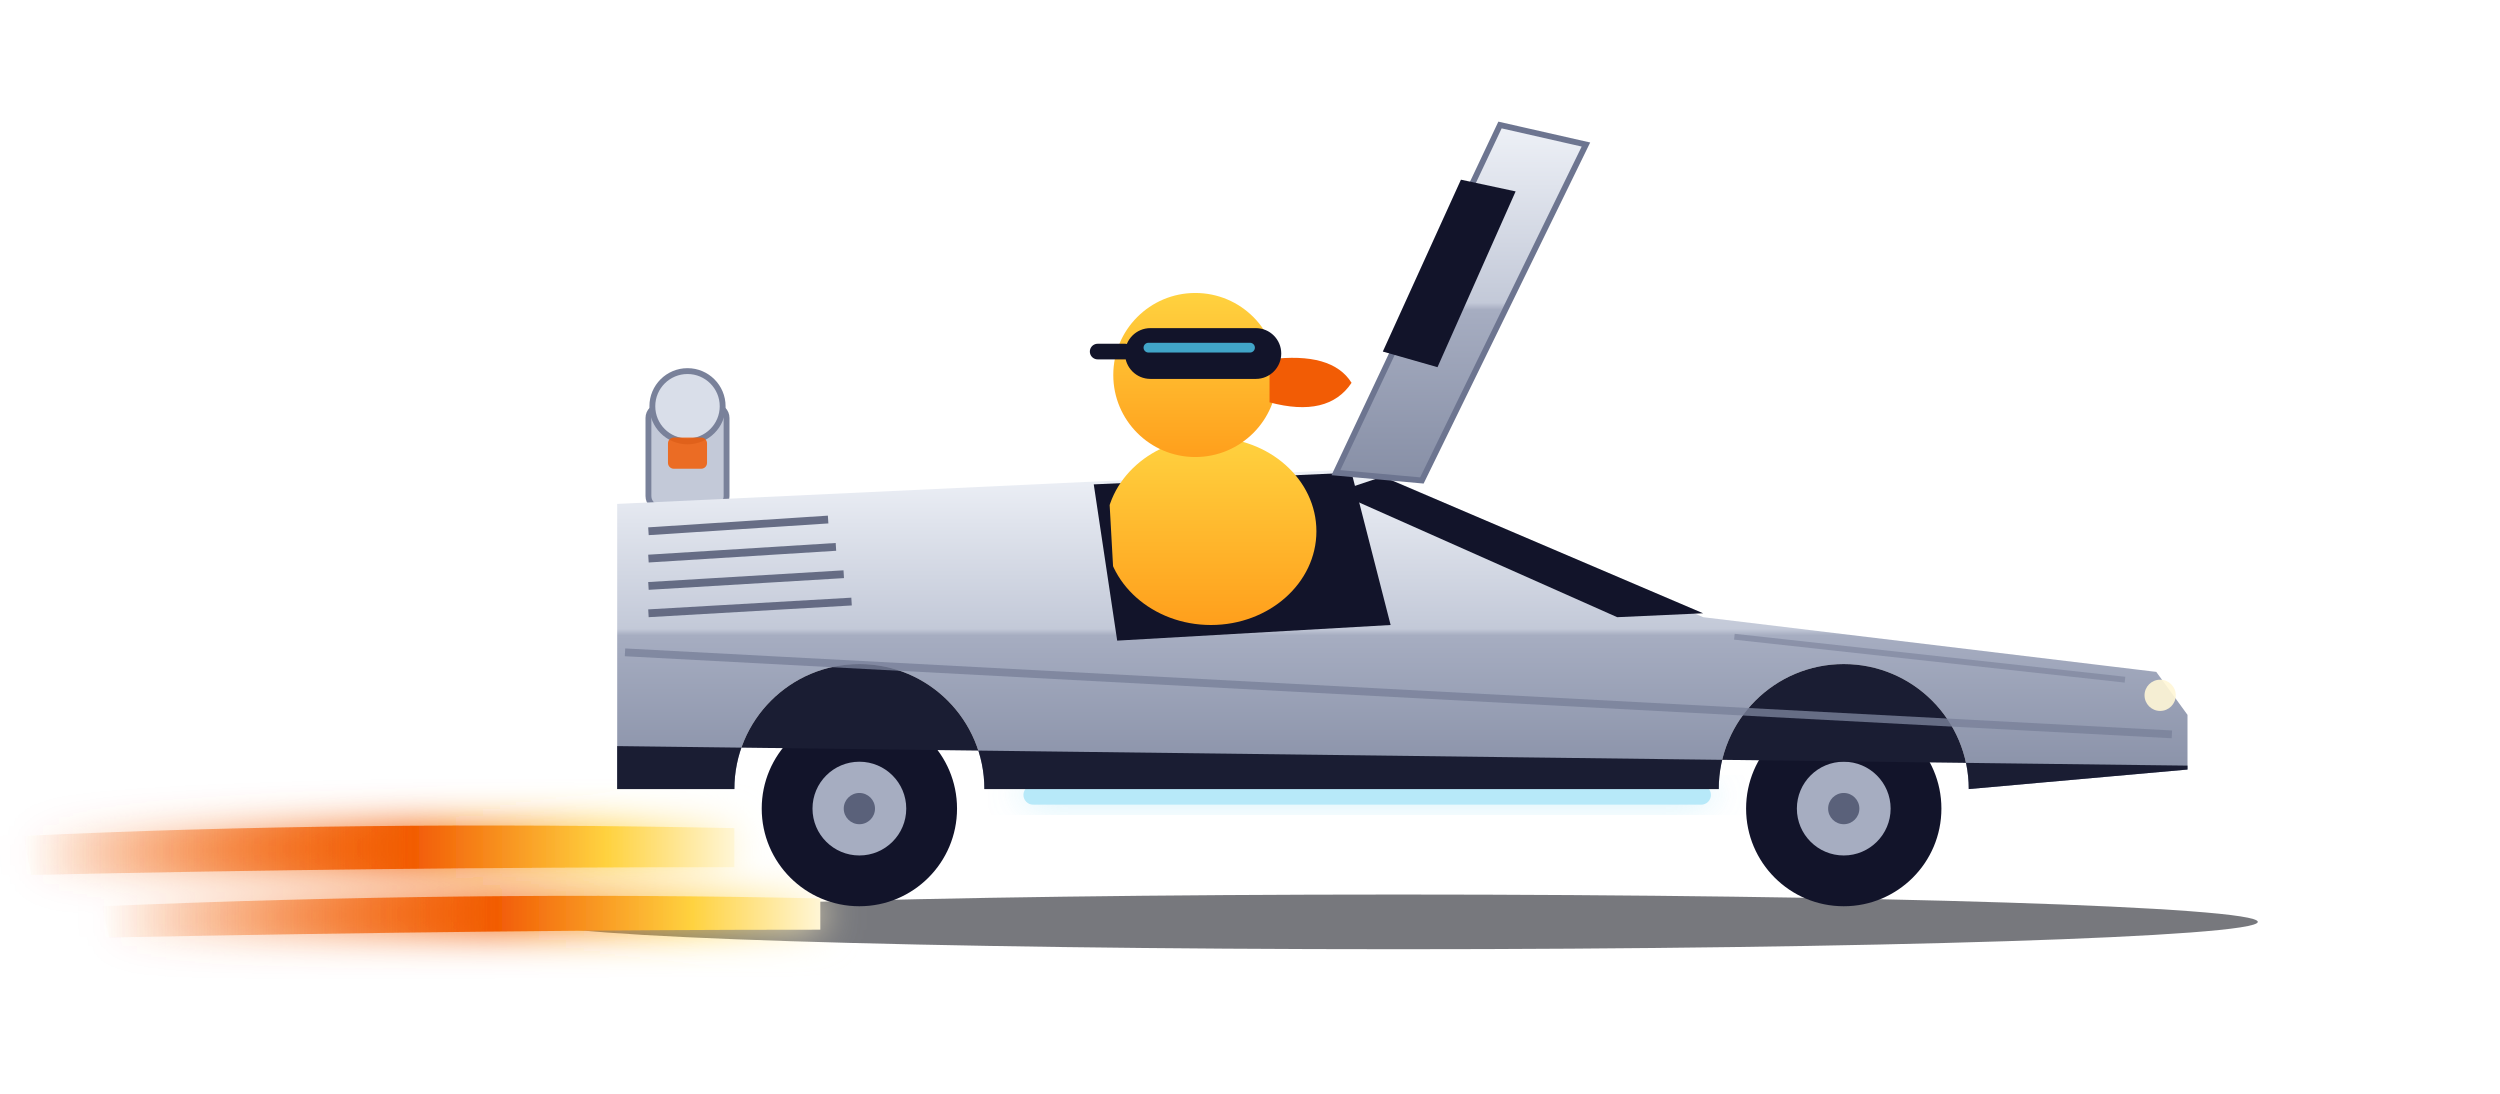
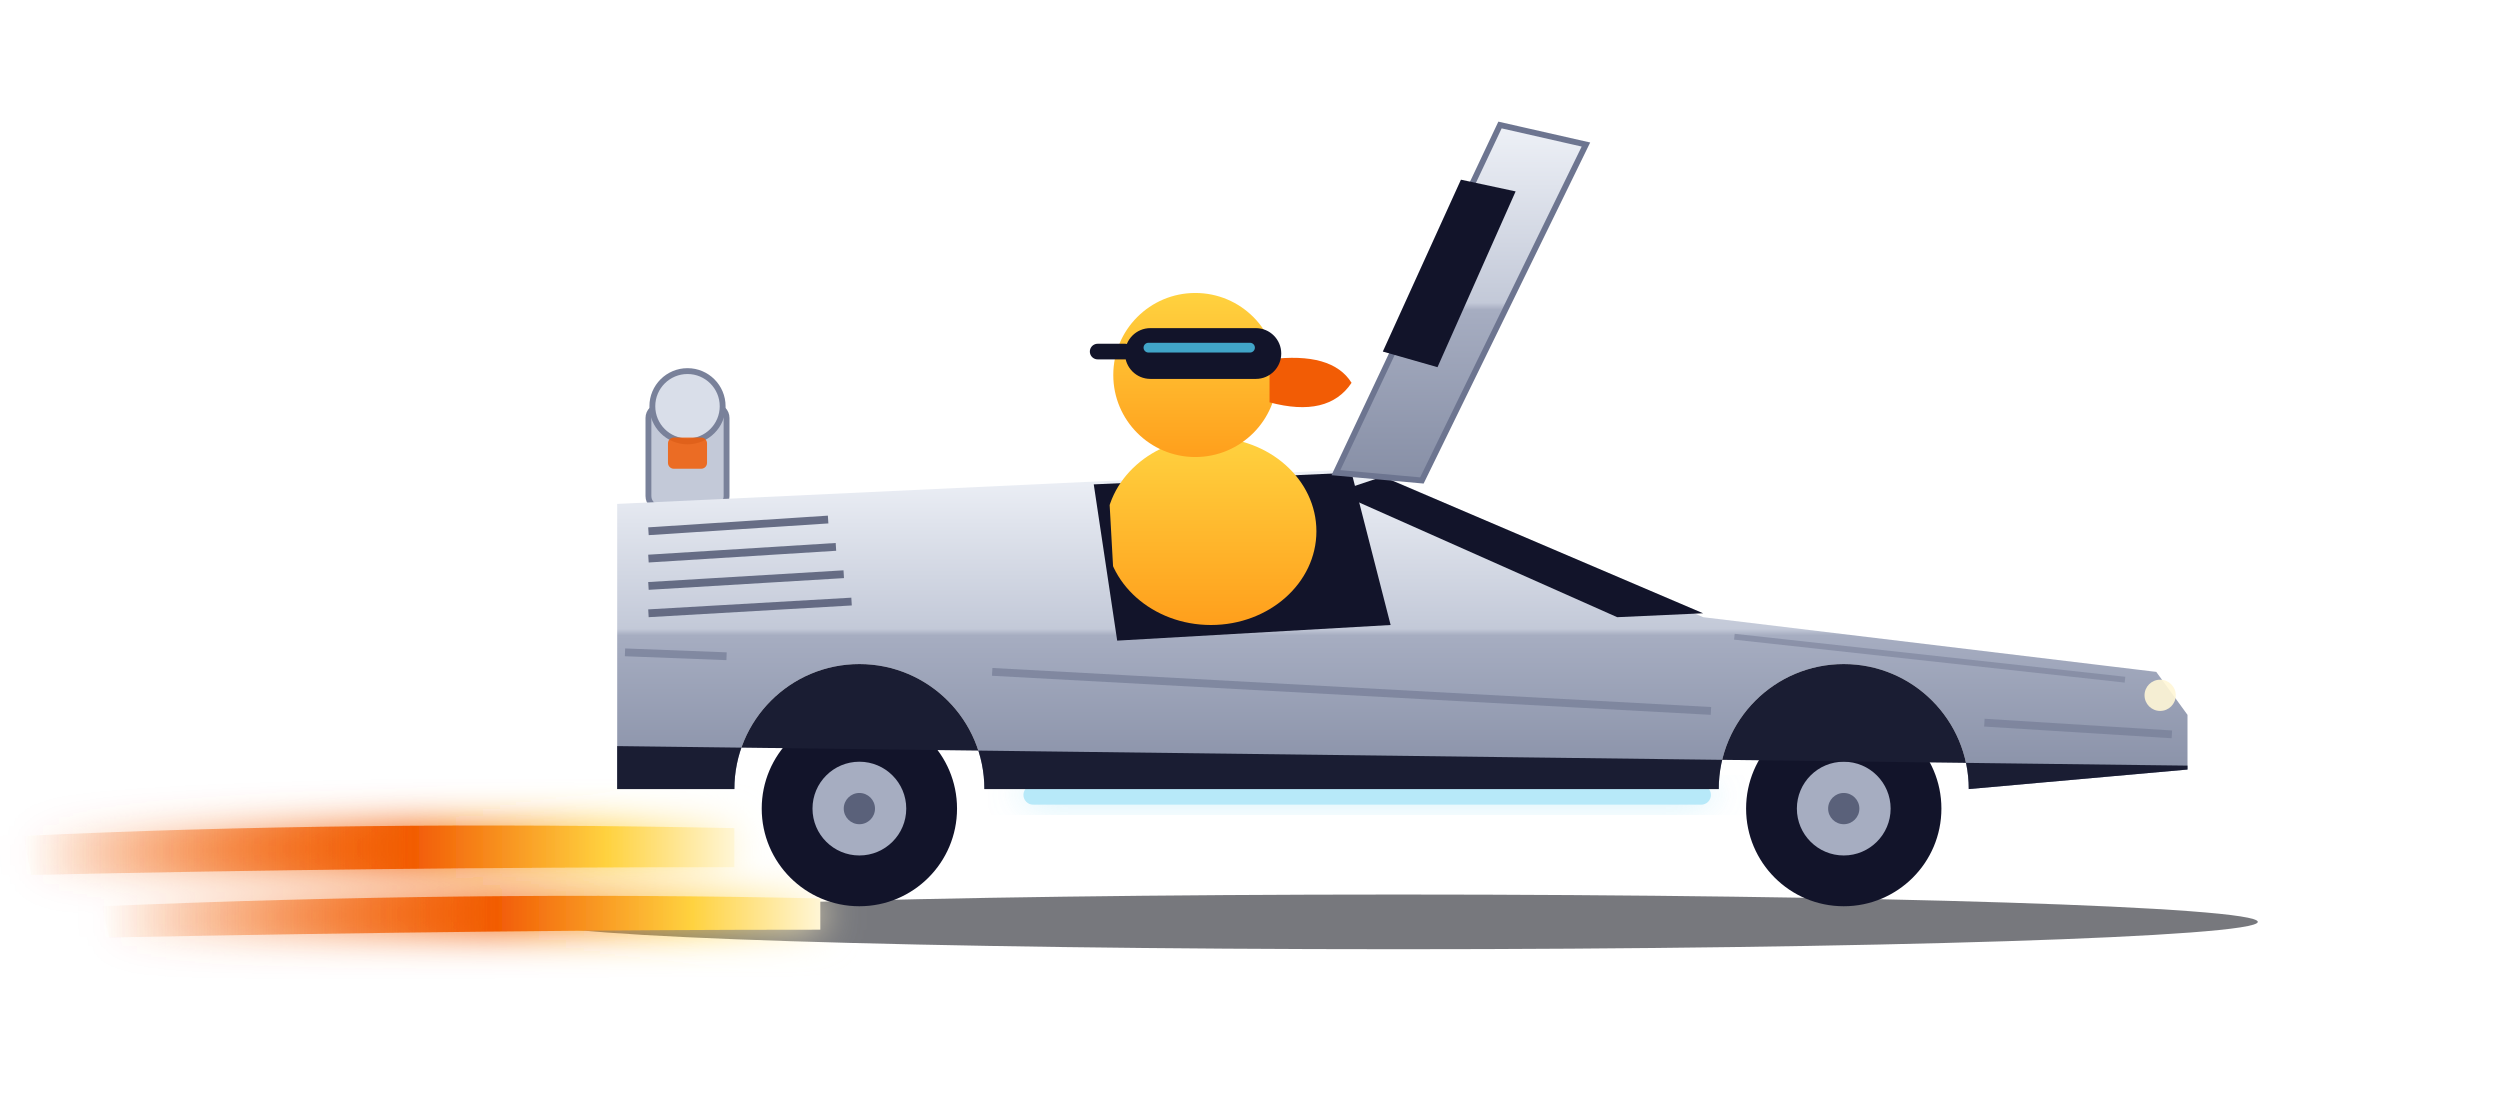
<svg xmlns="http://www.w3.org/2000/svg" viewBox="0 0 640 280" role="img" aria-label="A rubber duck wearing sunglasses drives a DeLorean with its gullwing door open, leaving fire trails">
  <defs>
    <linearGradient id="flame" x1="0" y1="0" x2="1" y2="0">
      <stop offset="0" stop-color="#f25c05" stop-opacity="0" />
      <stop offset="0.55" stop-color="#f25c05" />
      <stop offset="0.82" stop-color="#ffd23f" />
      <stop offset="1" stop-color="#fff6d6" />
    </linearGradient>
    <linearGradient id="chrome" x1="0" y1="0" x2="0" y2="1">
      <stop offset="0" stop-color="#eef1f7" />
      <stop offset="0.5" stop-color="#c3c9d8" />
      <stop offset="0.52" stop-color="#a6adc1" />
      <stop offset="1" stop-color="#878fa6" />
    </linearGradient>
    <linearGradient id="duckbody" x1="0" y1="0" x2="0" y2="1">
      <stop offset="0" stop-color="#ffd23f" />
      <stop offset="1" stop-color="#ff9f1c" />
    </linearGradient>
    <clipPath id="doorway">
      <path d="M 278 20 L 346 20 L 356 160 L 286 164 Z" />
    </clipPath>
    <filter id="glow" x="-50%" y="-50%" width="200%" height="200%">
      <feGaussianBlur stdDeviation="5" result="b" />
      <feMerge>
        <feMergeNode in="b" />
        <feMergeNode in="SourceGraphic" />
      </feMerge>
    </filter>
  </defs>
  <ellipse cx="358" cy="236" rx="220" ry="7" fill="#070912" opacity="0.55" />
  <g filter="url(#glow)">
    <path d="M 6 214 Q 90 210 188 212 L 188 222 Q 96 222 8 224 Z" fill="url(#flame)" />
    <path d="M 26 232 Q 120 228 210 230 L 210 238 Q 130 238 28 240 Z" fill="url(#flame)" />
  </g>
  <g>
    <circle cx="220" cy="207" r="25" fill="#12142a" />
    <circle cx="220" cy="207" r="12" fill="#a6adc1" />
    <circle cx="220" cy="207" r="4" fill="#5a617a" />
    <circle cx="472" cy="207" r="25" fill="#12142a" />
    <circle cx="472" cy="207" r="12" fill="#a6adc1" />
    <circle cx="472" cy="207" r="4" fill="#5a617a" />
  </g>
  <rect x="262" y="201" width="176" height="5" rx="2.5" fill="#4cc9f0" opacity="0.4" filter="url(#glow)" />
  <g>
    <rect x="166" y="104" width="20" height="26" rx="3" fill="#c3c9d8" stroke="#79819a" stroke-width="1.5" />
    <circle cx="176" cy="104" r="9" fill="#d9dee9" stroke="#79819a" stroke-width="1.5" />
    <rect x="171" y="112" width="10" height="8" rx="1.5" fill="#f25c05" opacity="0.85" />
  </g>
  <path d="M 158 129 L 350 120 L 436 158 L 552 172 L 560 183 L 560 197 L 504 202 A 32 32 0 0 0 440 202 L 252 202 A 32 32 0 0 0 188 202 L 158 202 Z" fill="url(#chrome)" />
  <path d="M 158 191 L 560 196 L 560 197 L 504 202 A 32 32 0 0 0 440 202 L 252 202 A 32 32 0 0 0 188 202 L 158 202 Z" fill="#1a1d33" />
-   <path d="M 160 167 L 556 188" stroke="#79819a" stroke-width="2" opacity="0.8" fill="none" />
+   <path d="M 160 167 L 186 168 M 254 172 L 438 182 M 508 185 L 556 188" stroke="#79819a" stroke-width="2" opacity="0.8" fill="none" />
  <path d="M 444 163 L 544 174" stroke="#79819a" stroke-width="1.5" opacity="0.6" fill="none" />
  <g stroke="#5a617a" stroke-width="2" opacity="0.9">
    <path d="M 166 136 L 212 133" />
    <path d="M 166 143 L 214 140" />
    <path d="M 166 150 L 216 147" />
    <path d="M 166 157 L 218 154" />
  </g>
  <path d="M 354 122 L 436 157 L 414 158 L 342 126 Z" fill="#12142a" />
  <circle cx="553" cy="178" r="4" fill="#fff6d6" opacity="0.9" />
  <path d="M 280 124 L 346 121 L 356 160 L 286 164 Z" fill="#12142a" />
  <g clip-path="url(#doorway)">
    <ellipse cx="310" cy="136" rx="27" ry="24" fill="url(#duckbody)" />
    <circle cx="306" cy="96" r="21" fill="url(#duckbody)" />
  </g>
  <path d="M 325 92 q 16 -2 21 6 q -6 9 -21 5 Z" fill="#f25c05" />
  <g>
    <rect x="288" y="84" width="40" height="13" rx="6.5" fill="#12142a" />
    <path d="M 288 90 h -7" stroke="#12142a" stroke-width="4" stroke-linecap="round" />
    <path d="M 294 89 h 26" stroke="#4cc9f0" stroke-width="2.5" opacity="0.8" stroke-linecap="round" />
  </g>
  <g>
    <path d="M 342 121 L 384 32 L 406 37 L 364 123 Z" fill="url(#chrome)" stroke="#6d7590" stroke-width="1.5" />
    <path d="M 354 90 L 374 46 L 388 49 L 368 94 Z" fill="#12142a" />
  </g>
</svg>
